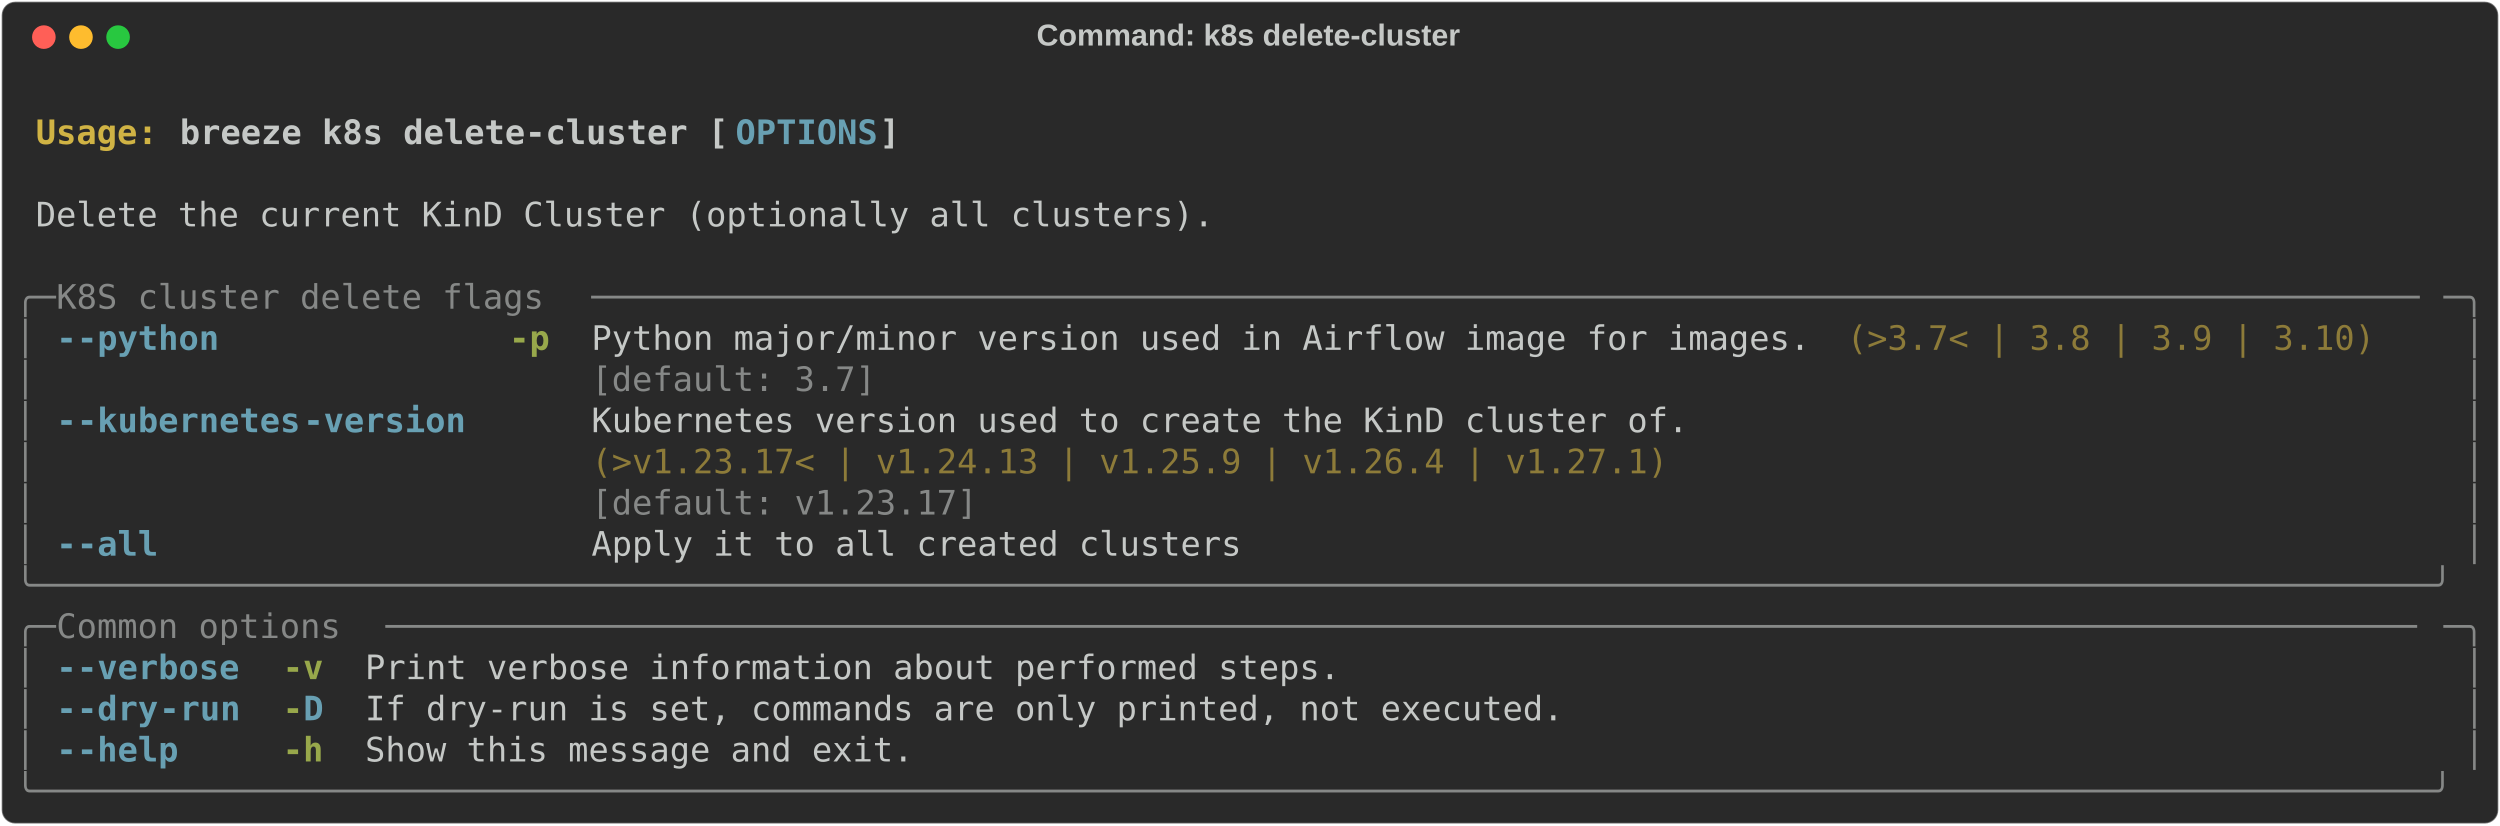
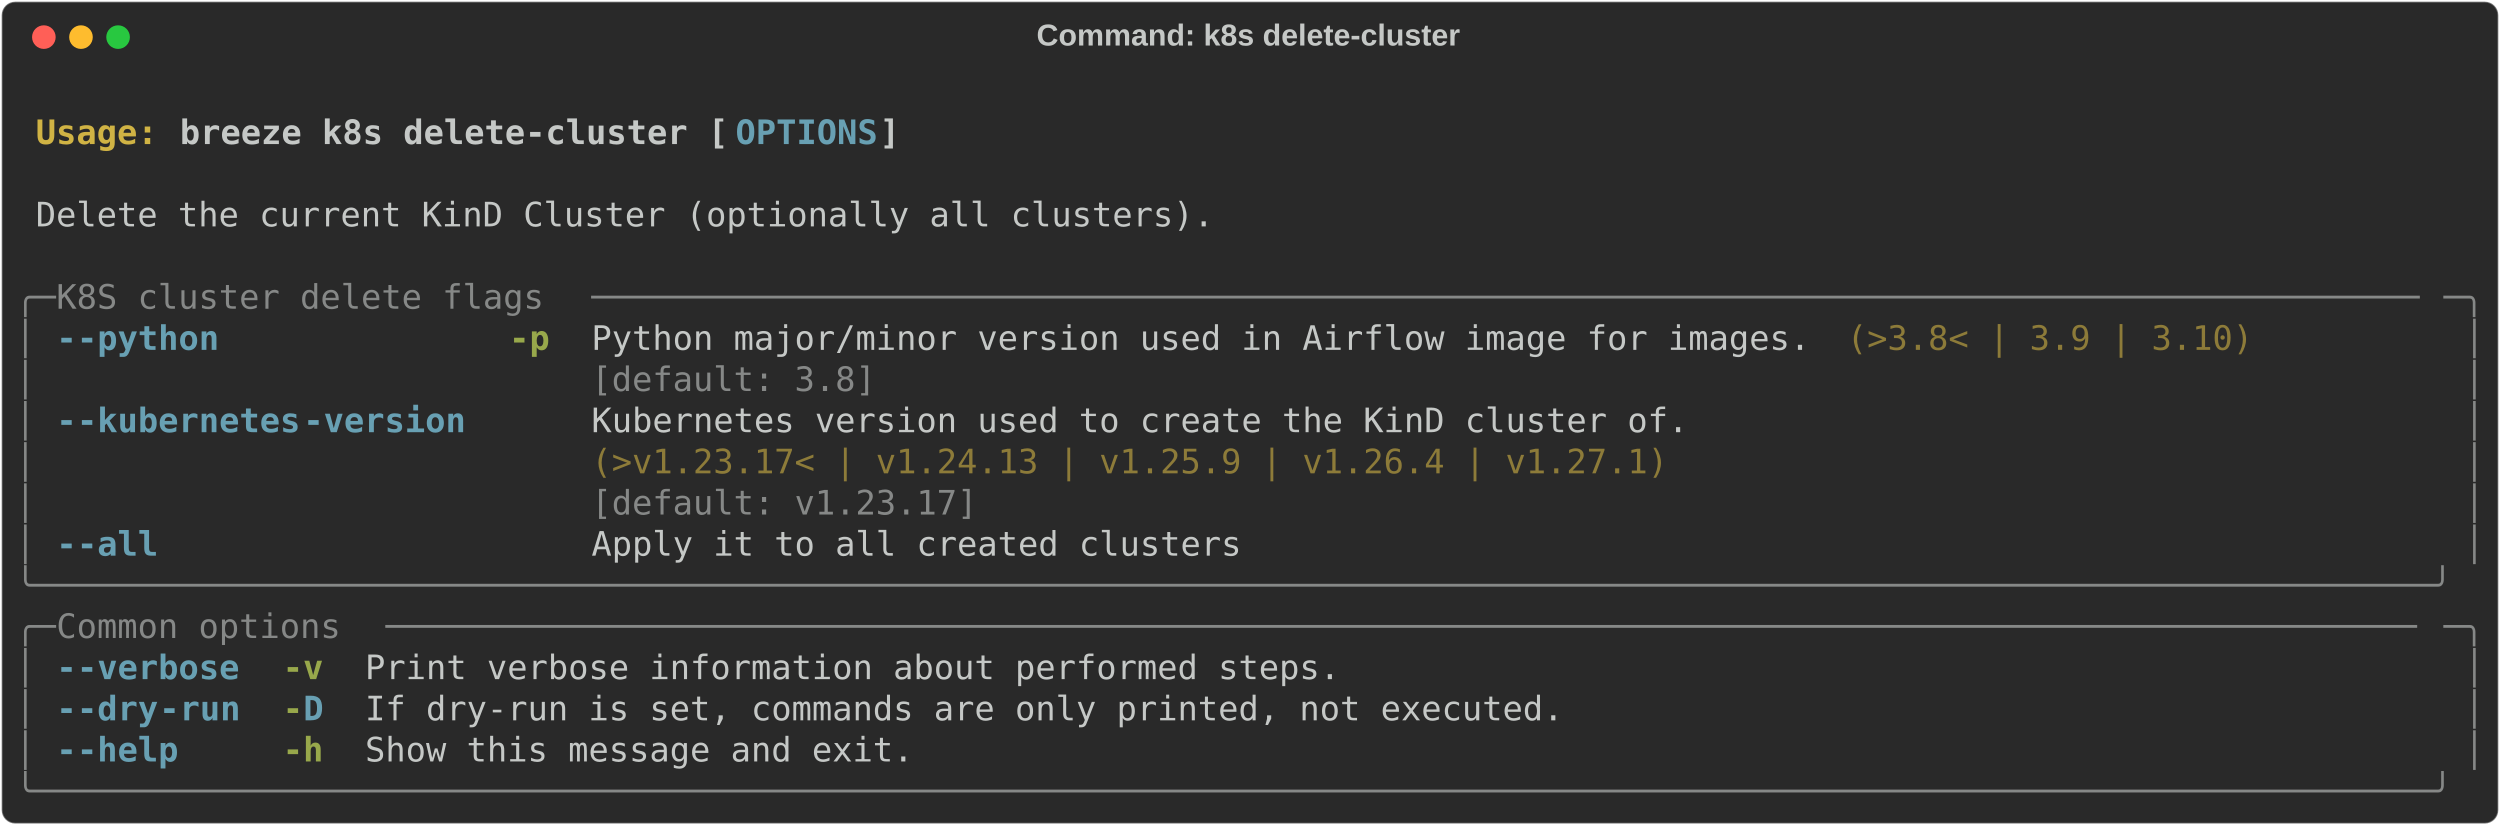
<svg xmlns="http://www.w3.org/2000/svg" class="rich-terminal" viewBox="0 0 1482 489.2">
  <style>

    @font-face {
        font-family: "Fira Code";
        src: local("FiraCode-Regular"),
                url("https://cdnjs.cloudflare.com/ajax/libs/firacode/6.2.0/woff2/FiraCode-Regular.woff2") format("woff2"),
                url("https://cdnjs.cloudflare.com/ajax/libs/firacode/6.2.0/woff/FiraCode-Regular.woff") format("woff");
        font-style: normal;
        font-weight: 400;
    }
    @font-face {
        font-family: "Fira Code";
        src: local("FiraCode-Bold"),
                url("https://cdnjs.cloudflare.com/ajax/libs/firacode/6.2.0/woff2/FiraCode-Bold.woff2") format("woff2"),
                url("https://cdnjs.cloudflare.com/ajax/libs/firacode/6.2.0/woff/FiraCode-Bold.woff") format("woff");
        font-style: bold;
        font-weight: 700;
    }

    .breeze-k8s-delete-cluster-matrix {
        font-family: Fira Code, monospace;
        font-size: 20px;
        line-height: 24.4px;
        font-variant-east-asian: full-width;
    }

    .breeze-k8s-delete-cluster-title {
        font-size: 18px;
        font-weight: bold;
        font-family: arial;
    }

    .breeze-k8s-delete-cluster-r1 { fill: #c5c8c6;font-weight: bold }
.breeze-k8s-delete-cluster-r2 { fill: #c5c8c6 }
.breeze-k8s-delete-cluster-r3 { fill: #d0b344;font-weight: bold }
.breeze-k8s-delete-cluster-r4 { fill: #68a0b3;font-weight: bold }
.breeze-k8s-delete-cluster-r5 { fill: #868887 }
.breeze-k8s-delete-cluster-r6 { fill: #98a84b;font-weight: bold }
.breeze-k8s-delete-cluster-r7 { fill: #8d7b39 }
    </style>
  <defs>
    <clipPath id="breeze-k8s-delete-cluster-clip-terminal">
      <rect x="0" y="0" width="1463.0" height="438.2" />
    </clipPath>
    <clipPath id="breeze-k8s-delete-cluster-line-0">
      <rect x="0" y="1.5" width="1464" height="24.65" />
    </clipPath>
    <clipPath id="breeze-k8s-delete-cluster-line-1">
      <rect x="0" y="25.9" width="1464" height="24.65" />
    </clipPath>
    <clipPath id="breeze-k8s-delete-cluster-line-2">
      <rect x="0" y="50.3" width="1464" height="24.65" />
    </clipPath>
    <clipPath id="breeze-k8s-delete-cluster-line-3">
      <rect x="0" y="74.7" width="1464" height="24.65" />
    </clipPath>
    <clipPath id="breeze-k8s-delete-cluster-line-4">
      <rect x="0" y="99.1" width="1464" height="24.65" />
    </clipPath>
    <clipPath id="breeze-k8s-delete-cluster-line-5">
      <rect x="0" y="123.5" width="1464" height="24.65" />
    </clipPath>
    <clipPath id="breeze-k8s-delete-cluster-line-6">
      <rect x="0" y="147.9" width="1464" height="24.65" />
    </clipPath>
    <clipPath id="breeze-k8s-delete-cluster-line-7">
      <rect x="0" y="172.3" width="1464" height="24.65" />
    </clipPath>
    <clipPath id="breeze-k8s-delete-cluster-line-8">
      <rect x="0" y="196.7" width="1464" height="24.65" />
    </clipPath>
    <clipPath id="breeze-k8s-delete-cluster-line-9">
      <rect x="0" y="221.1" width="1464" height="24.65" />
    </clipPath>
    <clipPath id="breeze-k8s-delete-cluster-line-10">
      <rect x="0" y="245.5" width="1464" height="24.65" />
    </clipPath>
    <clipPath id="breeze-k8s-delete-cluster-line-11">
      <rect x="0" y="269.9" width="1464" height="24.65" />
    </clipPath>
    <clipPath id="breeze-k8s-delete-cluster-line-12">
      <rect x="0" y="294.3" width="1464" height="24.65" />
    </clipPath>
    <clipPath id="breeze-k8s-delete-cluster-line-13">
      <rect x="0" y="318.7" width="1464" height="24.65" />
    </clipPath>
    <clipPath id="breeze-k8s-delete-cluster-line-14">
      <rect x="0" y="343.1" width="1464" height="24.65" />
    </clipPath>
    <clipPath id="breeze-k8s-delete-cluster-line-15">
      <rect x="0" y="367.5" width="1464" height="24.65" />
    </clipPath>
    <clipPath id="breeze-k8s-delete-cluster-line-16">
      <rect x="0" y="391.9" width="1464" height="24.65" />
    </clipPath>
  </defs>
  <rect fill="#292929" stroke="rgba(255,255,255,0.35)" stroke-width="1" x="1" y="1" width="1480" height="487.2" rx="8" />
  <text class="breeze-k8s-delete-cluster-title" fill="#c5c8c6" text-anchor="middle" x="740" y="27">Command: k8s delete-cluster</text>
  <g transform="translate(26,22)">
    <circle cx="0" cy="0" r="7" fill="#ff5f57" />
    <circle cx="22" cy="0" r="7" fill="#febc2e" />
    <circle cx="44" cy="0" r="7" fill="#28c840" />
  </g>
  <g transform="translate(9, 41)" clip-path="url(#breeze-k8s-delete-cluster-clip-terminal)">
    <g class="breeze-k8s-delete-cluster-matrix">
      <text class="breeze-k8s-delete-cluster-r2" x="1464" y="20" textLength="12.2" clip-path="url(#breeze-k8s-delete-cluster-line-0)">
</text>
      <text class="breeze-k8s-delete-cluster-r3" x="12.2" y="44.4" textLength="85.4" clip-path="url(#breeze-k8s-delete-cluster-line-1)">Usage: </text>
      <text class="breeze-k8s-delete-cluster-r1" x="97.6" y="44.4" textLength="329.4" clip-path="url(#breeze-k8s-delete-cluster-line-1)">breeze k8s delete-cluster [</text>
      <text class="breeze-k8s-delete-cluster-r4" x="427" y="44.4" textLength="85.4" clip-path="url(#breeze-k8s-delete-cluster-line-1)">OPTIONS</text>
      <text class="breeze-k8s-delete-cluster-r1" x="512.4" y="44.4" textLength="12.2" clip-path="url(#breeze-k8s-delete-cluster-line-1)">]</text>
      <text class="breeze-k8s-delete-cluster-r2" x="1464" y="44.4" textLength="12.2" clip-path="url(#breeze-k8s-delete-cluster-line-1)">
</text>
      <text class="breeze-k8s-delete-cluster-r2" x="1464" y="68.8" textLength="12.2" clip-path="url(#breeze-k8s-delete-cluster-line-2)">
</text>
      <text class="breeze-k8s-delete-cluster-r2" x="12.2" y="93.2" textLength="707.6" clip-path="url(#breeze-k8s-delete-cluster-line-3)">Delete the current KinD Cluster (optionally all clusters).</text>
      <text class="breeze-k8s-delete-cluster-r2" x="1464" y="93.2" textLength="12.2" clip-path="url(#breeze-k8s-delete-cluster-line-3)">
</text>
      <text class="breeze-k8s-delete-cluster-r2" x="1464" y="117.6" textLength="12.2" clip-path="url(#breeze-k8s-delete-cluster-line-4)">
</text>
      <text class="breeze-k8s-delete-cluster-r5" x="0" y="142" textLength="24.4" clip-path="url(#breeze-k8s-delete-cluster-line-5)">╭─</text>
      <text class="breeze-k8s-delete-cluster-r5" x="24.4" y="142" textLength="317.2" clip-path="url(#breeze-k8s-delete-cluster-line-5)"> K8S cluster delete flags </text>
      <text class="breeze-k8s-delete-cluster-r5" x="341.6" y="142" textLength="1098" clip-path="url(#breeze-k8s-delete-cluster-line-5)">──────────────────────────────────────────────────────────────────────────────────────────</text>
      <text class="breeze-k8s-delete-cluster-r5" x="1439.6" y="142" textLength="24.4" clip-path="url(#breeze-k8s-delete-cluster-line-5)">─╮</text>
      <text class="breeze-k8s-delete-cluster-r2" x="1464" y="142" textLength="12.2" clip-path="url(#breeze-k8s-delete-cluster-line-5)">
</text>
      <text class="breeze-k8s-delete-cluster-r5" x="0" y="166.4" textLength="12.2" clip-path="url(#breeze-k8s-delete-cluster-line-6)">│</text>
      <text class="breeze-k8s-delete-cluster-r4" x="24.4" y="166.4" textLength="12.2" clip-path="url(#breeze-k8s-delete-cluster-line-6)">-</text>
      <text class="breeze-k8s-delete-cluster-r4" x="36.6" y="166.4" textLength="85.4" clip-path="url(#breeze-k8s-delete-cluster-line-6)">-python</text>
      <text class="breeze-k8s-delete-cluster-r6" x="292.8" y="166.4" textLength="24.4" clip-path="url(#breeze-k8s-delete-cluster-line-6)">-p</text>
      <text class="breeze-k8s-delete-cluster-r2" x="341.6" y="166.4" textLength="732" clip-path="url(#breeze-k8s-delete-cluster-line-6)">Python major/minor version used in Airflow image for images.</text>
-       <text class="breeze-k8s-delete-cluster-r7" x="1085.8" y="166.4" textLength="317.2" clip-path="url(#breeze-k8s-delete-cluster-line-6)">(&gt;3.7&lt; | 3.8 | 3.9 | 3.10)</text>
+       <text class="breeze-k8s-delete-cluster-r7" x="1085.8" y="166.4" textLength="244" clip-path="url(#breeze-k8s-delete-cluster-line-6)">(&gt;3.8&lt; | 3.9 | 3.10)</text>
      <text class="breeze-k8s-delete-cluster-r5" x="1451.8" y="166.4" textLength="12.2" clip-path="url(#breeze-k8s-delete-cluster-line-6)">│</text>
      <text class="breeze-k8s-delete-cluster-r2" x="1464" y="166.4" textLength="12.2" clip-path="url(#breeze-k8s-delete-cluster-line-6)">
</text>
      <text class="breeze-k8s-delete-cluster-r5" x="0" y="190.8" textLength="12.2" clip-path="url(#breeze-k8s-delete-cluster-line-7)">│</text>
-       <text class="breeze-k8s-delete-cluster-r5" x="341.6" y="190.8" textLength="732" clip-path="url(#breeze-k8s-delete-cluster-line-7)">[default: 3.7]                                              </text>
+       <text class="breeze-k8s-delete-cluster-r5" x="341.6" y="190.8" textLength="732" clip-path="url(#breeze-k8s-delete-cluster-line-7)">[default: 3.8]                                              </text>
      <text class="breeze-k8s-delete-cluster-r5" x="1451.8" y="190.8" textLength="12.2" clip-path="url(#breeze-k8s-delete-cluster-line-7)">│</text>
      <text class="breeze-k8s-delete-cluster-r2" x="1464" y="190.8" textLength="12.2" clip-path="url(#breeze-k8s-delete-cluster-line-7)">
</text>
      <text class="breeze-k8s-delete-cluster-r5" x="0" y="215.2" textLength="12.2" clip-path="url(#breeze-k8s-delete-cluster-line-8)">│</text>
      <text class="breeze-k8s-delete-cluster-r4" x="24.4" y="215.2" textLength="12.2" clip-path="url(#breeze-k8s-delete-cluster-line-8)">-</text>
      <text class="breeze-k8s-delete-cluster-r4" x="36.6" y="215.2" textLength="134.2" clip-path="url(#breeze-k8s-delete-cluster-line-8)">-kubernetes</text>
      <text class="breeze-k8s-delete-cluster-r4" x="170.8" y="215.2" textLength="97.6" clip-path="url(#breeze-k8s-delete-cluster-line-8)">-version</text>
      <text class="breeze-k8s-delete-cluster-r2" x="341.6" y="215.2" textLength="658.8" clip-path="url(#breeze-k8s-delete-cluster-line-8)">Kubernetes version used to create the KinD cluster of.</text>
      <text class="breeze-k8s-delete-cluster-r5" x="1451.8" y="215.2" textLength="12.2" clip-path="url(#breeze-k8s-delete-cluster-line-8)">│</text>
      <text class="breeze-k8s-delete-cluster-r2" x="1464" y="215.2" textLength="12.2" clip-path="url(#breeze-k8s-delete-cluster-line-8)">
</text>
      <text class="breeze-k8s-delete-cluster-r5" x="0" y="239.6" textLength="12.2" clip-path="url(#breeze-k8s-delete-cluster-line-9)">│</text>
      <text class="breeze-k8s-delete-cluster-r7" x="341.6" y="239.6" textLength="658.8" clip-path="url(#breeze-k8s-delete-cluster-line-9)">(&gt;v1.23.17&lt; | v1.24.13 | v1.25.9 | v1.26.4 | v1.27.1) </text>
      <text class="breeze-k8s-delete-cluster-r5" x="1451.8" y="239.6" textLength="12.2" clip-path="url(#breeze-k8s-delete-cluster-line-9)">│</text>
      <text class="breeze-k8s-delete-cluster-r2" x="1464" y="239.6" textLength="12.2" clip-path="url(#breeze-k8s-delete-cluster-line-9)">
</text>
      <text class="breeze-k8s-delete-cluster-r5" x="0" y="264" textLength="12.2" clip-path="url(#breeze-k8s-delete-cluster-line-10)">│</text>
      <text class="breeze-k8s-delete-cluster-r5" x="341.6" y="264" textLength="658.8" clip-path="url(#breeze-k8s-delete-cluster-line-10)">[default: v1.23.17]                                   </text>
      <text class="breeze-k8s-delete-cluster-r5" x="1451.8" y="264" textLength="12.2" clip-path="url(#breeze-k8s-delete-cluster-line-10)">│</text>
      <text class="breeze-k8s-delete-cluster-r2" x="1464" y="264" textLength="12.2" clip-path="url(#breeze-k8s-delete-cluster-line-10)">
</text>
      <text class="breeze-k8s-delete-cluster-r5" x="0" y="288.4" textLength="12.2" clip-path="url(#breeze-k8s-delete-cluster-line-11)">│</text>
      <text class="breeze-k8s-delete-cluster-r4" x="24.4" y="288.4" textLength="12.2" clip-path="url(#breeze-k8s-delete-cluster-line-11)">-</text>
      <text class="breeze-k8s-delete-cluster-r4" x="36.6" y="288.4" textLength="48.8" clip-path="url(#breeze-k8s-delete-cluster-line-11)">-all</text>
      <text class="breeze-k8s-delete-cluster-r2" x="341.6" y="288.4" textLength="390.4" clip-path="url(#breeze-k8s-delete-cluster-line-11)">Apply it to all created clusters</text>
      <text class="breeze-k8s-delete-cluster-r5" x="1451.8" y="288.4" textLength="12.2" clip-path="url(#breeze-k8s-delete-cluster-line-11)">│</text>
      <text class="breeze-k8s-delete-cluster-r2" x="1464" y="288.4" textLength="12.2" clip-path="url(#breeze-k8s-delete-cluster-line-11)">
</text>
      <text class="breeze-k8s-delete-cluster-r5" x="0" y="312.8" textLength="1464" clip-path="url(#breeze-k8s-delete-cluster-line-12)">╰──────────────────────────────────────────────────────────────────────────────────────────────────────────────────────╯</text>
      <text class="breeze-k8s-delete-cluster-r2" x="1464" y="312.8" textLength="12.2" clip-path="url(#breeze-k8s-delete-cluster-line-12)">
</text>
      <text class="breeze-k8s-delete-cluster-r5" x="0" y="337.2" textLength="24.4" clip-path="url(#breeze-k8s-delete-cluster-line-13)">╭─</text>
      <text class="breeze-k8s-delete-cluster-r5" x="24.4" y="337.2" textLength="195.2" clip-path="url(#breeze-k8s-delete-cluster-line-13)"> Common options </text>
      <text class="breeze-k8s-delete-cluster-r5" x="219.6" y="337.2" textLength="1220" clip-path="url(#breeze-k8s-delete-cluster-line-13)">────────────────────────────────────────────────────────────────────────────────────────────────────</text>
      <text class="breeze-k8s-delete-cluster-r5" x="1439.6" y="337.2" textLength="24.4" clip-path="url(#breeze-k8s-delete-cluster-line-13)">─╮</text>
      <text class="breeze-k8s-delete-cluster-r2" x="1464" y="337.2" textLength="12.2" clip-path="url(#breeze-k8s-delete-cluster-line-13)">
</text>
      <text class="breeze-k8s-delete-cluster-r5" x="0" y="361.6" textLength="12.2" clip-path="url(#breeze-k8s-delete-cluster-line-14)">│</text>
      <text class="breeze-k8s-delete-cluster-r4" x="24.4" y="361.6" textLength="12.2" clip-path="url(#breeze-k8s-delete-cluster-line-14)">-</text>
      <text class="breeze-k8s-delete-cluster-r4" x="36.6" y="361.6" textLength="97.6" clip-path="url(#breeze-k8s-delete-cluster-line-14)">-verbose</text>
      <text class="breeze-k8s-delete-cluster-r6" x="158.6" y="361.6" textLength="24.4" clip-path="url(#breeze-k8s-delete-cluster-line-14)">-v</text>
      <text class="breeze-k8s-delete-cluster-r2" x="207.4" y="361.6" textLength="585.6" clip-path="url(#breeze-k8s-delete-cluster-line-14)">Print verbose information about performed steps.</text>
      <text class="breeze-k8s-delete-cluster-r5" x="1451.8" y="361.6" textLength="12.2" clip-path="url(#breeze-k8s-delete-cluster-line-14)">│</text>
      <text class="breeze-k8s-delete-cluster-r2" x="1464" y="361.6" textLength="12.2" clip-path="url(#breeze-k8s-delete-cluster-line-14)">
</text>
      <text class="breeze-k8s-delete-cluster-r5" x="0" y="386" textLength="12.2" clip-path="url(#breeze-k8s-delete-cluster-line-15)">│</text>
      <text class="breeze-k8s-delete-cluster-r4" x="24.4" y="386" textLength="12.2" clip-path="url(#breeze-k8s-delete-cluster-line-15)">-</text>
      <text class="breeze-k8s-delete-cluster-r4" x="36.6" y="386" textLength="48.8" clip-path="url(#breeze-k8s-delete-cluster-line-15)">-dry</text>
      <text class="breeze-k8s-delete-cluster-r4" x="85.4" y="386" textLength="48.8" clip-path="url(#breeze-k8s-delete-cluster-line-15)">-run</text>
      <text class="breeze-k8s-delete-cluster-r6" x="158.6" y="386" textLength="12.2" clip-path="url(#breeze-k8s-delete-cluster-line-15)">-</text>
      <text class="breeze-k8s-delete-cluster-r4" x="170.8" y="386" textLength="12.2" clip-path="url(#breeze-k8s-delete-cluster-line-15)">D</text>
      <text class="breeze-k8s-delete-cluster-r2" x="207.4" y="386" textLength="719.8" clip-path="url(#breeze-k8s-delete-cluster-line-15)">If dry-run is set, commands are only printed, not executed.</text>
      <text class="breeze-k8s-delete-cluster-r5" x="1451.8" y="386" textLength="12.2" clip-path="url(#breeze-k8s-delete-cluster-line-15)">│</text>
      <text class="breeze-k8s-delete-cluster-r2" x="1464" y="386" textLength="12.2" clip-path="url(#breeze-k8s-delete-cluster-line-15)">
</text>
      <text class="breeze-k8s-delete-cluster-r5" x="0" y="410.4" textLength="12.2" clip-path="url(#breeze-k8s-delete-cluster-line-16)">│</text>
      <text class="breeze-k8s-delete-cluster-r4" x="24.4" y="410.4" textLength="12.2" clip-path="url(#breeze-k8s-delete-cluster-line-16)">-</text>
      <text class="breeze-k8s-delete-cluster-r4" x="36.6" y="410.4" textLength="61" clip-path="url(#breeze-k8s-delete-cluster-line-16)">-help</text>
      <text class="breeze-k8s-delete-cluster-r6" x="158.6" y="410.4" textLength="24.4" clip-path="url(#breeze-k8s-delete-cluster-line-16)">-h</text>
      <text class="breeze-k8s-delete-cluster-r2" x="207.4" y="410.4" textLength="329.4" clip-path="url(#breeze-k8s-delete-cluster-line-16)">Show this message and exit.</text>
      <text class="breeze-k8s-delete-cluster-r5" x="1451.8" y="410.4" textLength="12.2" clip-path="url(#breeze-k8s-delete-cluster-line-16)">│</text>
      <text class="breeze-k8s-delete-cluster-r2" x="1464" y="410.4" textLength="12.2" clip-path="url(#breeze-k8s-delete-cluster-line-16)">
</text>
      <text class="breeze-k8s-delete-cluster-r5" x="0" y="434.8" textLength="1464" clip-path="url(#breeze-k8s-delete-cluster-line-17)">╰──────────────────────────────────────────────────────────────────────────────────────────────────────────────────────╯</text>
      <text class="breeze-k8s-delete-cluster-r2" x="1464" y="434.8" textLength="12.2" clip-path="url(#breeze-k8s-delete-cluster-line-17)">
</text>
    </g>
  </g>
</svg>
